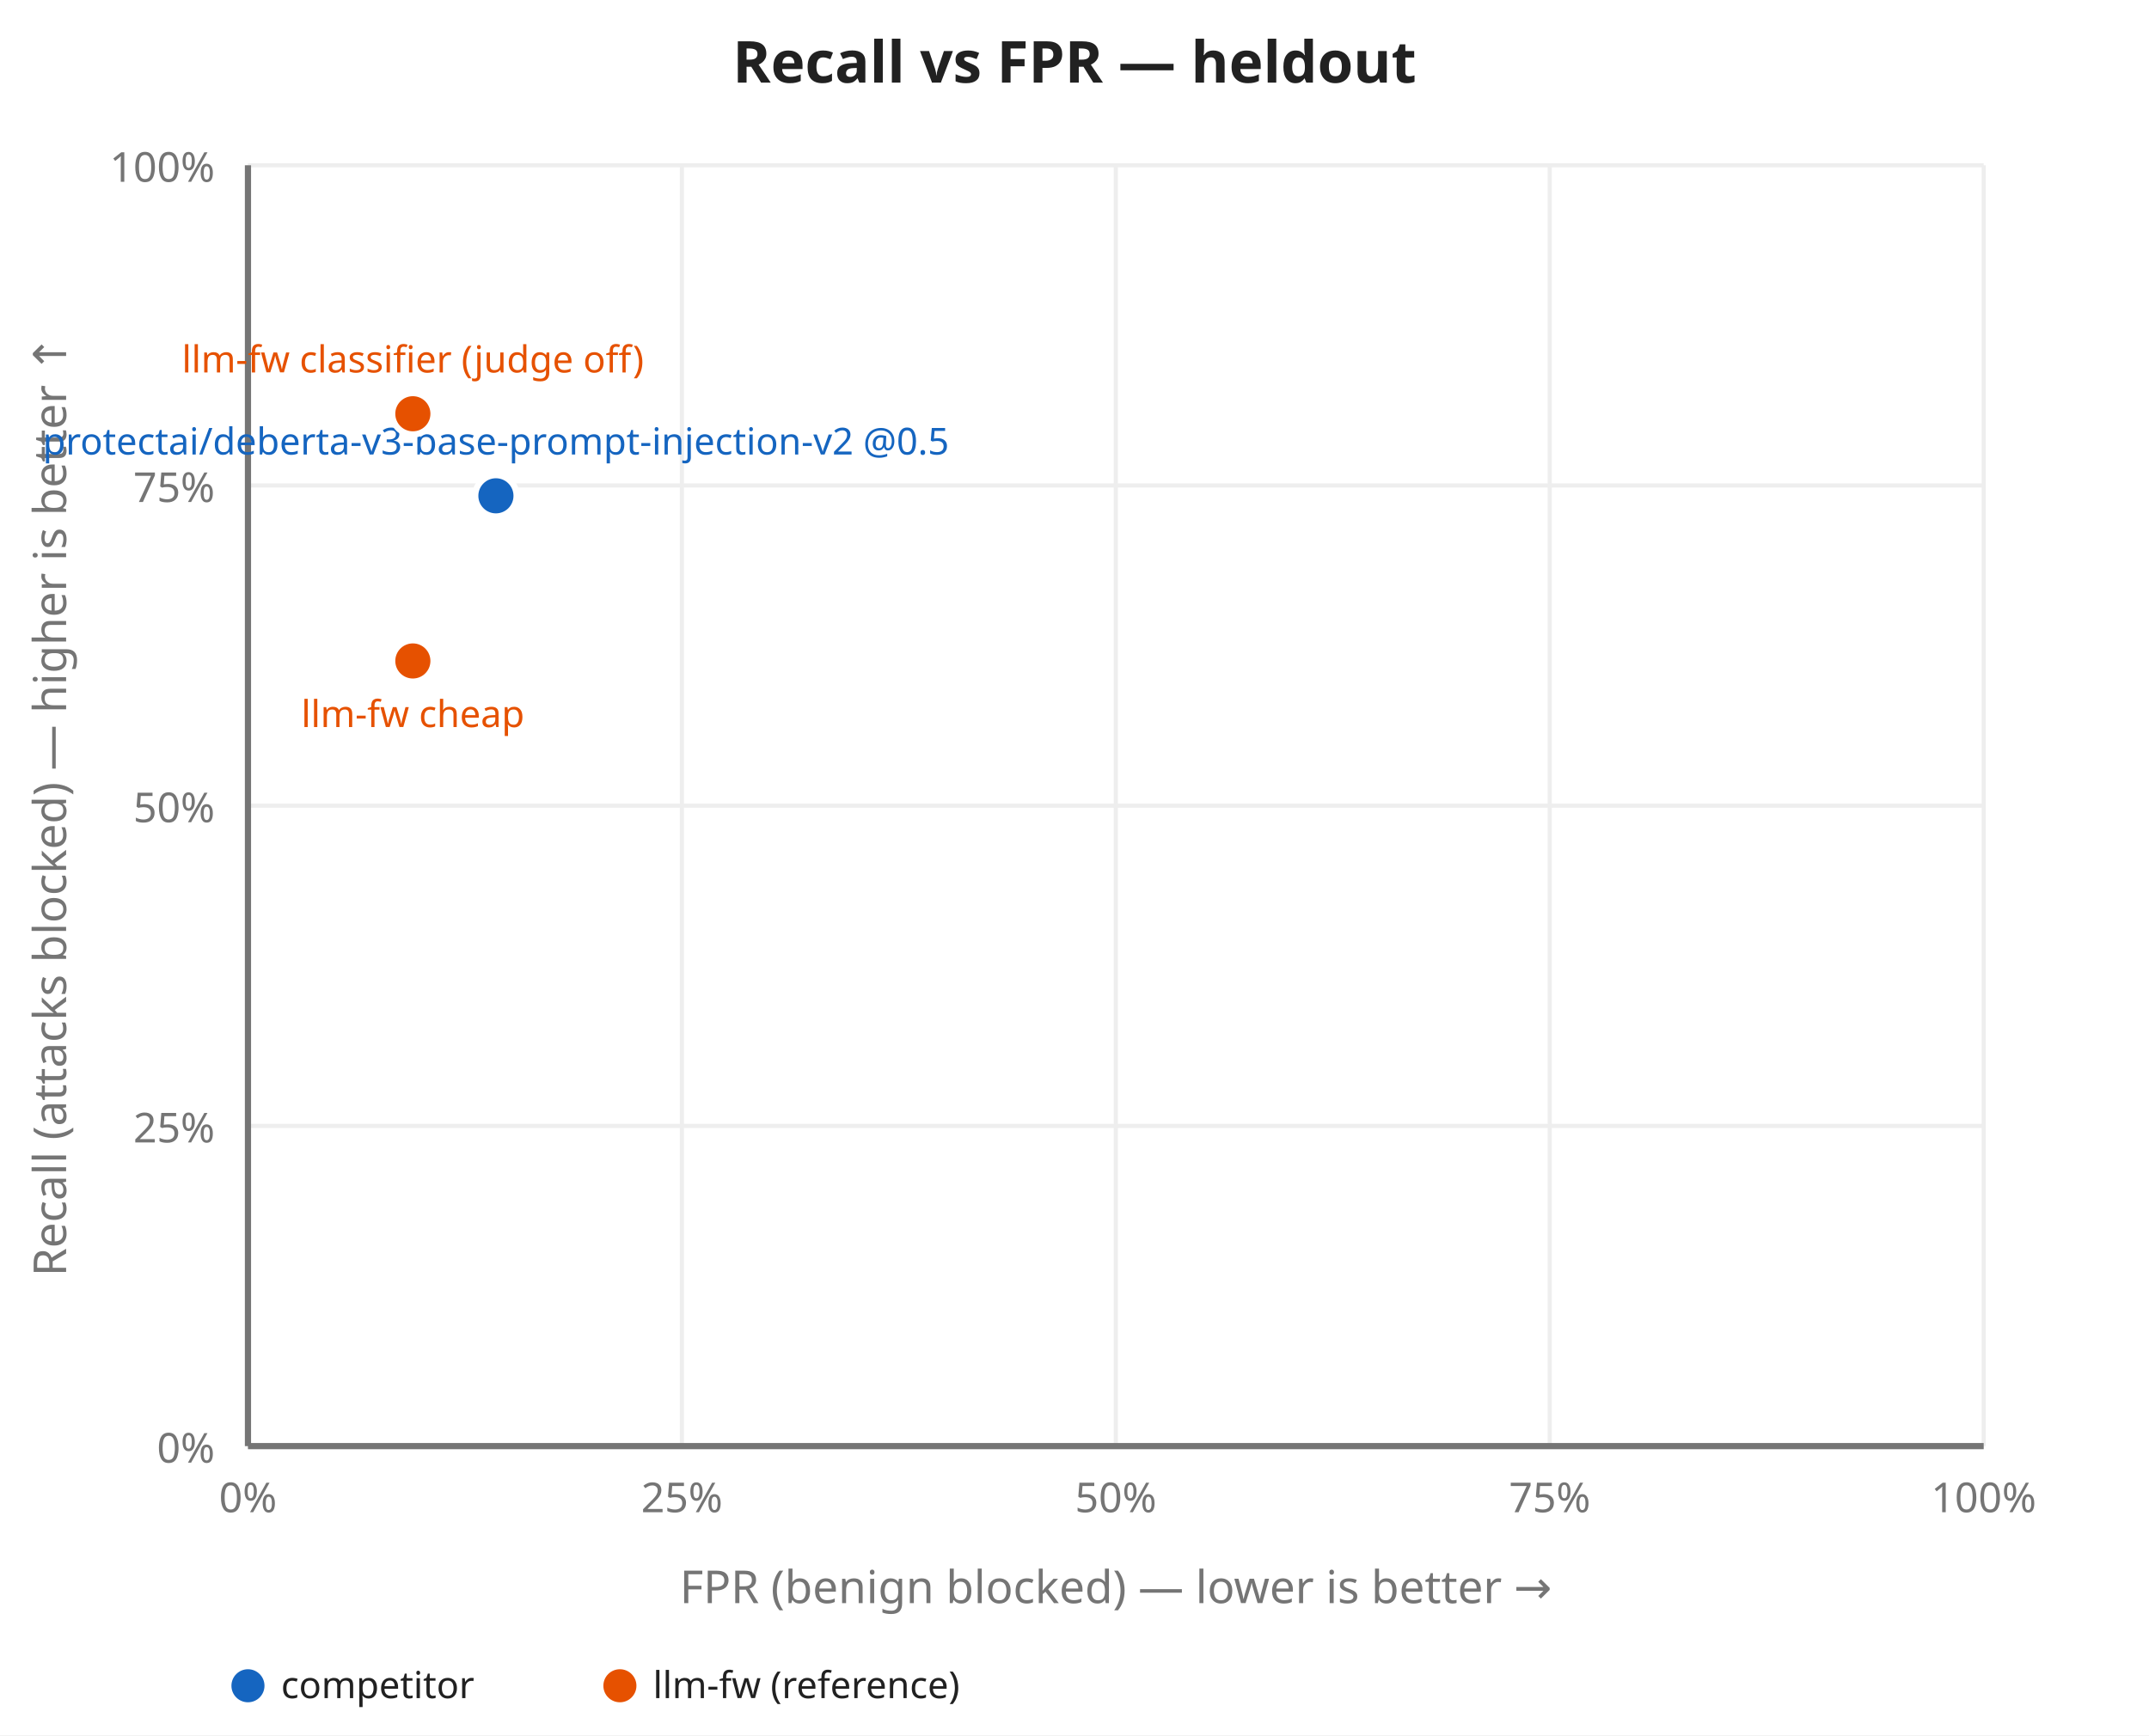
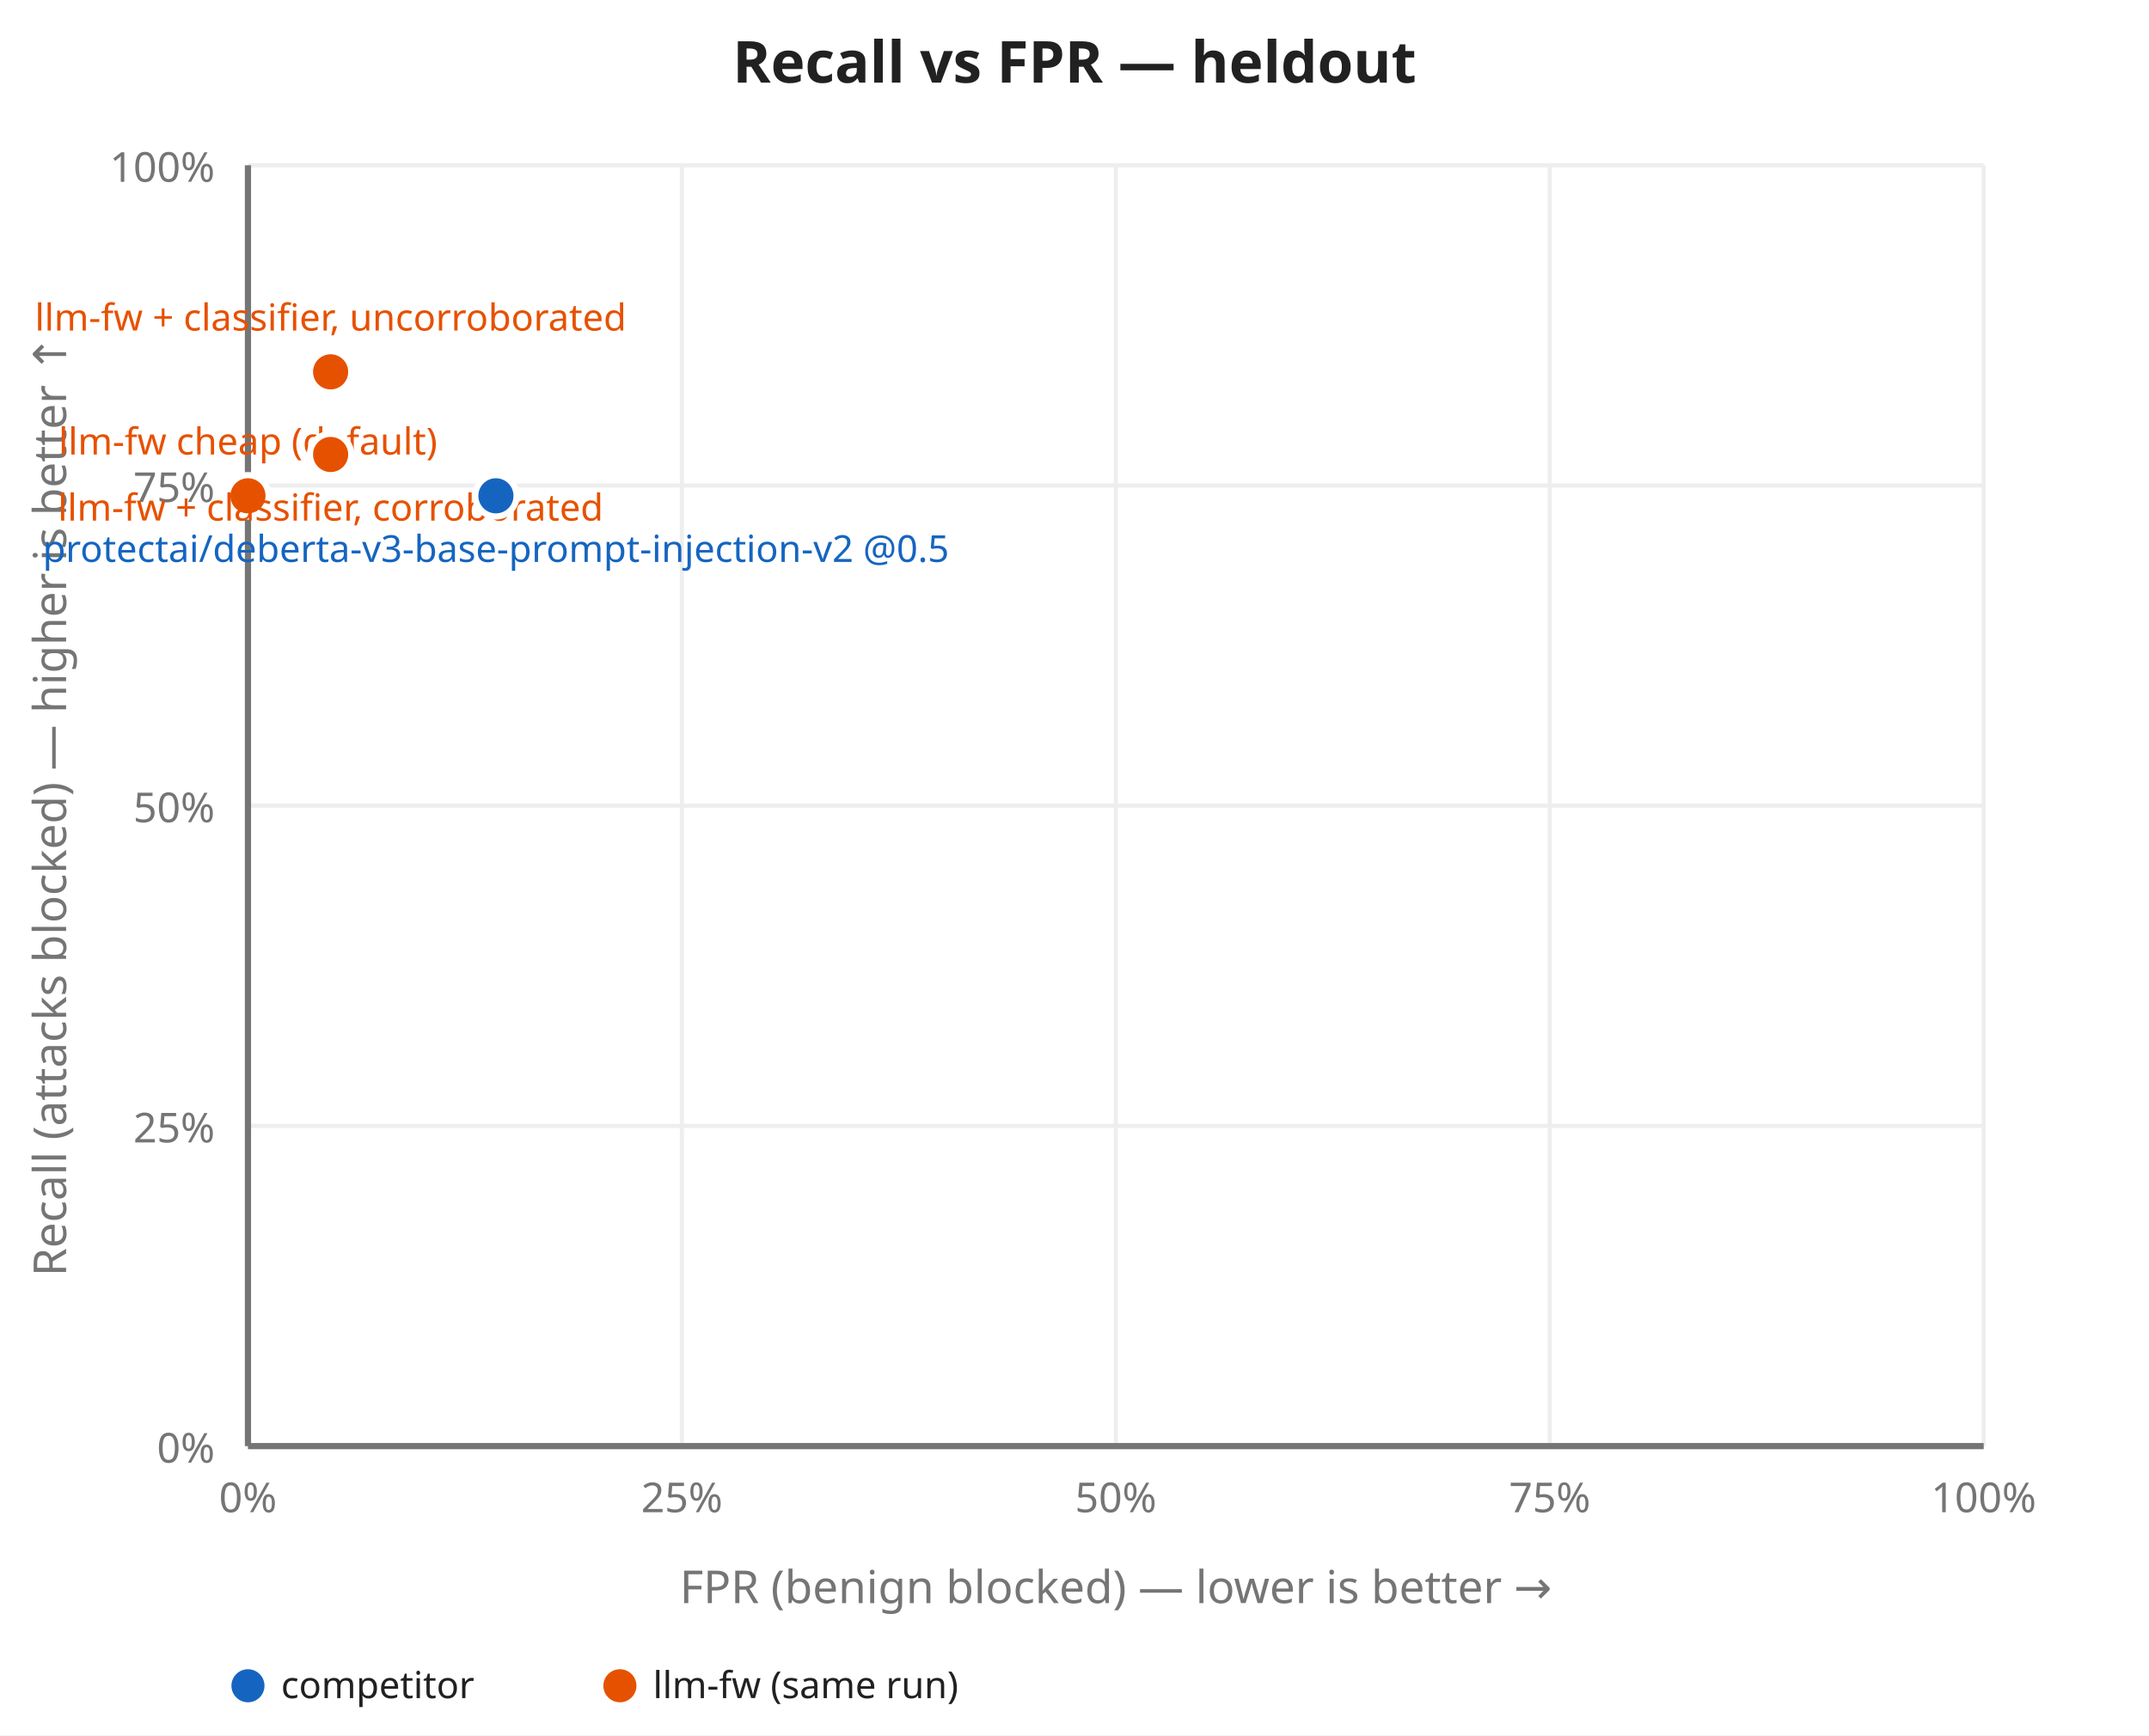
<svg xmlns="http://www.w3.org/2000/svg" viewBox="0 0 520 420" width="520" height="420">
  <rect x="0" y="0" width="520" height="420" fill="#ffffff" />
  <text x="260" y="20" font-size="14" font-weight="700" fill="#212121" text-anchor="middle" font-family="sans-serif">Recall vs FPR — heldout</text>
  <line x1="60" y1="350" x2="480" y2="350" stroke="#eeeeee" stroke-width="1" />
  <text x="52" y="354" font-size="10" fill="#757575" text-anchor="end" font-family="sans-serif">0%</text>
  <line x1="60" y1="40" x2="60" y2="350" stroke="#eeeeee" stroke-width="1" />
  <text x="60" y="366" font-size="10" fill="#757575" text-anchor="middle" font-family="sans-serif">0%</text>
  <line x1="60" y1="272.5" x2="480" y2="272.5" stroke="#eeeeee" stroke-width="1" />
  <text x="52" y="276.5" font-size="10" fill="#757575" text-anchor="end" font-family="sans-serif">25%</text>
  <line x1="165" y1="40" x2="165" y2="350" stroke="#eeeeee" stroke-width="1" />
  <text x="165" y="366" font-size="10" fill="#757575" text-anchor="middle" font-family="sans-serif">25%</text>
  <line x1="60" y1="195" x2="480" y2="195" stroke="#eeeeee" stroke-width="1" />
  <text x="52" y="199" font-size="10" fill="#757575" text-anchor="end" font-family="sans-serif">50%</text>
  <line x1="270" y1="40" x2="270" y2="350" stroke="#eeeeee" stroke-width="1" />
  <text x="270" y="366" font-size="10" fill="#757575" text-anchor="middle" font-family="sans-serif">50%</text>
  <line x1="60" y1="117.5" x2="480" y2="117.5" stroke="#eeeeee" stroke-width="1" />
  <text x="52" y="121.5" font-size="10" fill="#757575" text-anchor="end" font-family="sans-serif">75%</text>
  <line x1="375" y1="40" x2="375" y2="350" stroke="#eeeeee" stroke-width="1" />
  <text x="375" y="366" font-size="10" fill="#757575" text-anchor="middle" font-family="sans-serif">75%</text>
  <line x1="60" y1="40" x2="480" y2="40" stroke="#eeeeee" stroke-width="1" />
  <text x="52" y="44" font-size="10" fill="#757575" text-anchor="end" font-family="sans-serif">100%</text>
  <line x1="480" y1="40" x2="480" y2="350" stroke="#eeeeee" stroke-width="1" />
  <text x="480" y="366" font-size="10" fill="#757575" text-anchor="middle" font-family="sans-serif">100%</text>
  <line x1="60" y1="350" x2="480" y2="350" stroke="#757575" stroke-width="1.5" />
  <line x1="60" y1="40" x2="60" y2="350" stroke="#757575" stroke-width="1.5" />
  <text x="270" y="388" font-size="11" fill="#757575" text-anchor="middle" font-family="sans-serif">FPR (benign blocked) — lower is better →</text>
  <text x="16" y="195" font-size="11" fill="#757575" text-anchor="middle" font-family="sans-serif" transform="rotate(-90 16 195)">Recall (attacks blocked) — higher is better ↑</text>
+   <circle cx="60" cy="120" r="5" fill="#e65100" stroke="#fff" stroke-width="1.5" />
+   <text x="60" y="110" font-size="9" fill="#e65100" text-anchor="middle" font-family="sans-serif">llm-fw cheap (default)</text>
+   <circle cx="80" cy="110" r="5" fill="#e65100" stroke="#fff" stroke-width="1.5" />
+   <text x="80" y="126" font-size="9" fill="#e65100" text-anchor="middle" font-family="sans-serif">llm-fw + classifier, corroborated</text>
+   <circle cx="80" cy="90" r="5" fill="#e65100" stroke="#fff" stroke-width="1.5" />
+   <text x="80" y="80" font-size="9" fill="#e65100" text-anchor="middle" font-family="sans-serif">llm-fw + classifier, uncorroborated</text>
  <circle cx="120" cy="120" r="5" fill="#1565c0" stroke="#fff" stroke-width="1.5" />
-   <text x="120" y="110" font-size="9" fill="#1565c0" text-anchor="middle" font-family="sans-serif">protectai/deberta-v3-base-prompt-injection-v2 @0.5</text>
-   <circle cx="99.9" cy="159.97" r="5" fill="#e65100" stroke="#fff" stroke-width="1.5" />
-   <text x="99.9" y="175.97" font-size="9" fill="#e65100" text-anchor="middle" font-family="sans-serif">llm-fw cheap</text>
-   <circle cx="99.9" cy="100.14" r="5" fill="#e65100" stroke="#fff" stroke-width="1.5" />
-   <text x="99.9" y="90.14" font-size="9" fill="#e65100" text-anchor="middle" font-family="sans-serif">llm-fw classifier (judge off)</text>
+   <text x="120" y="136" font-size="9" fill="#1565c0" text-anchor="middle" font-family="sans-serif">protectai/deberta-v3-base-prompt-injection-v2 @0.5</text>
  <circle cx="60" cy="408" r="4" fill="#1565c0" />
  <text x="68" y="411" font-size="9" fill="#212121" font-family="sans-serif">competitor</text>
  <circle cx="150" cy="408" r="4" fill="#e65100" />
-   <text x="158" y="411" font-size="9" fill="#212121" font-family="sans-serif">llm-fw (reference)</text>
+   <text x="158" y="411" font-size="9" fill="#212121" font-family="sans-serif">llm-fw (same run)</text>
</svg>
